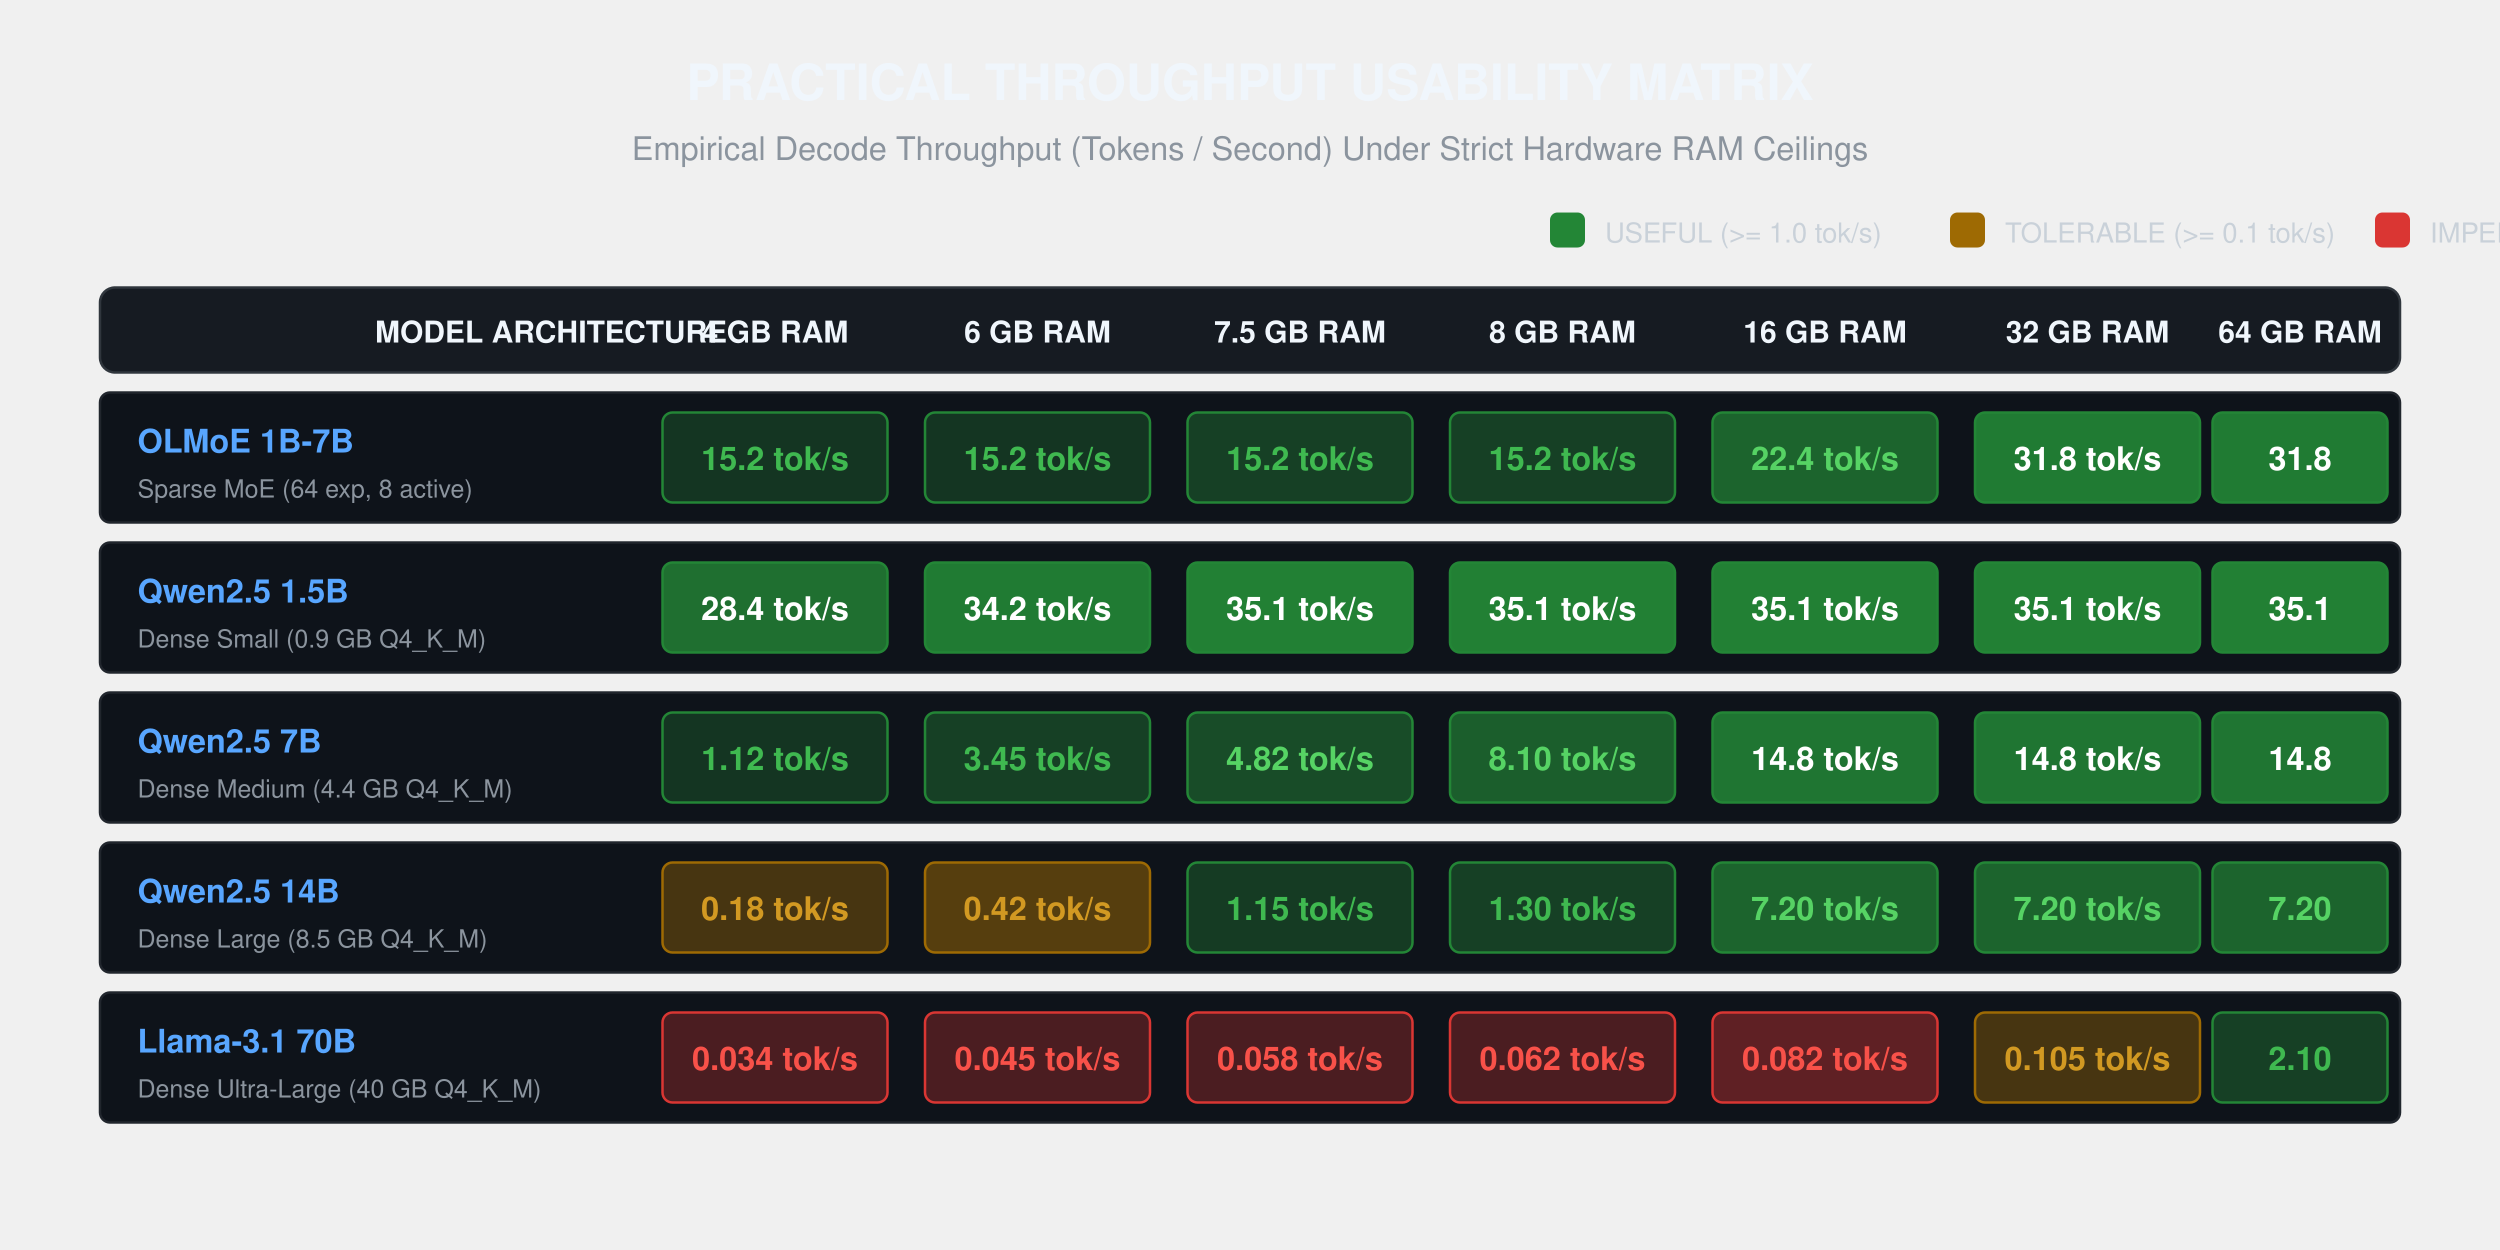
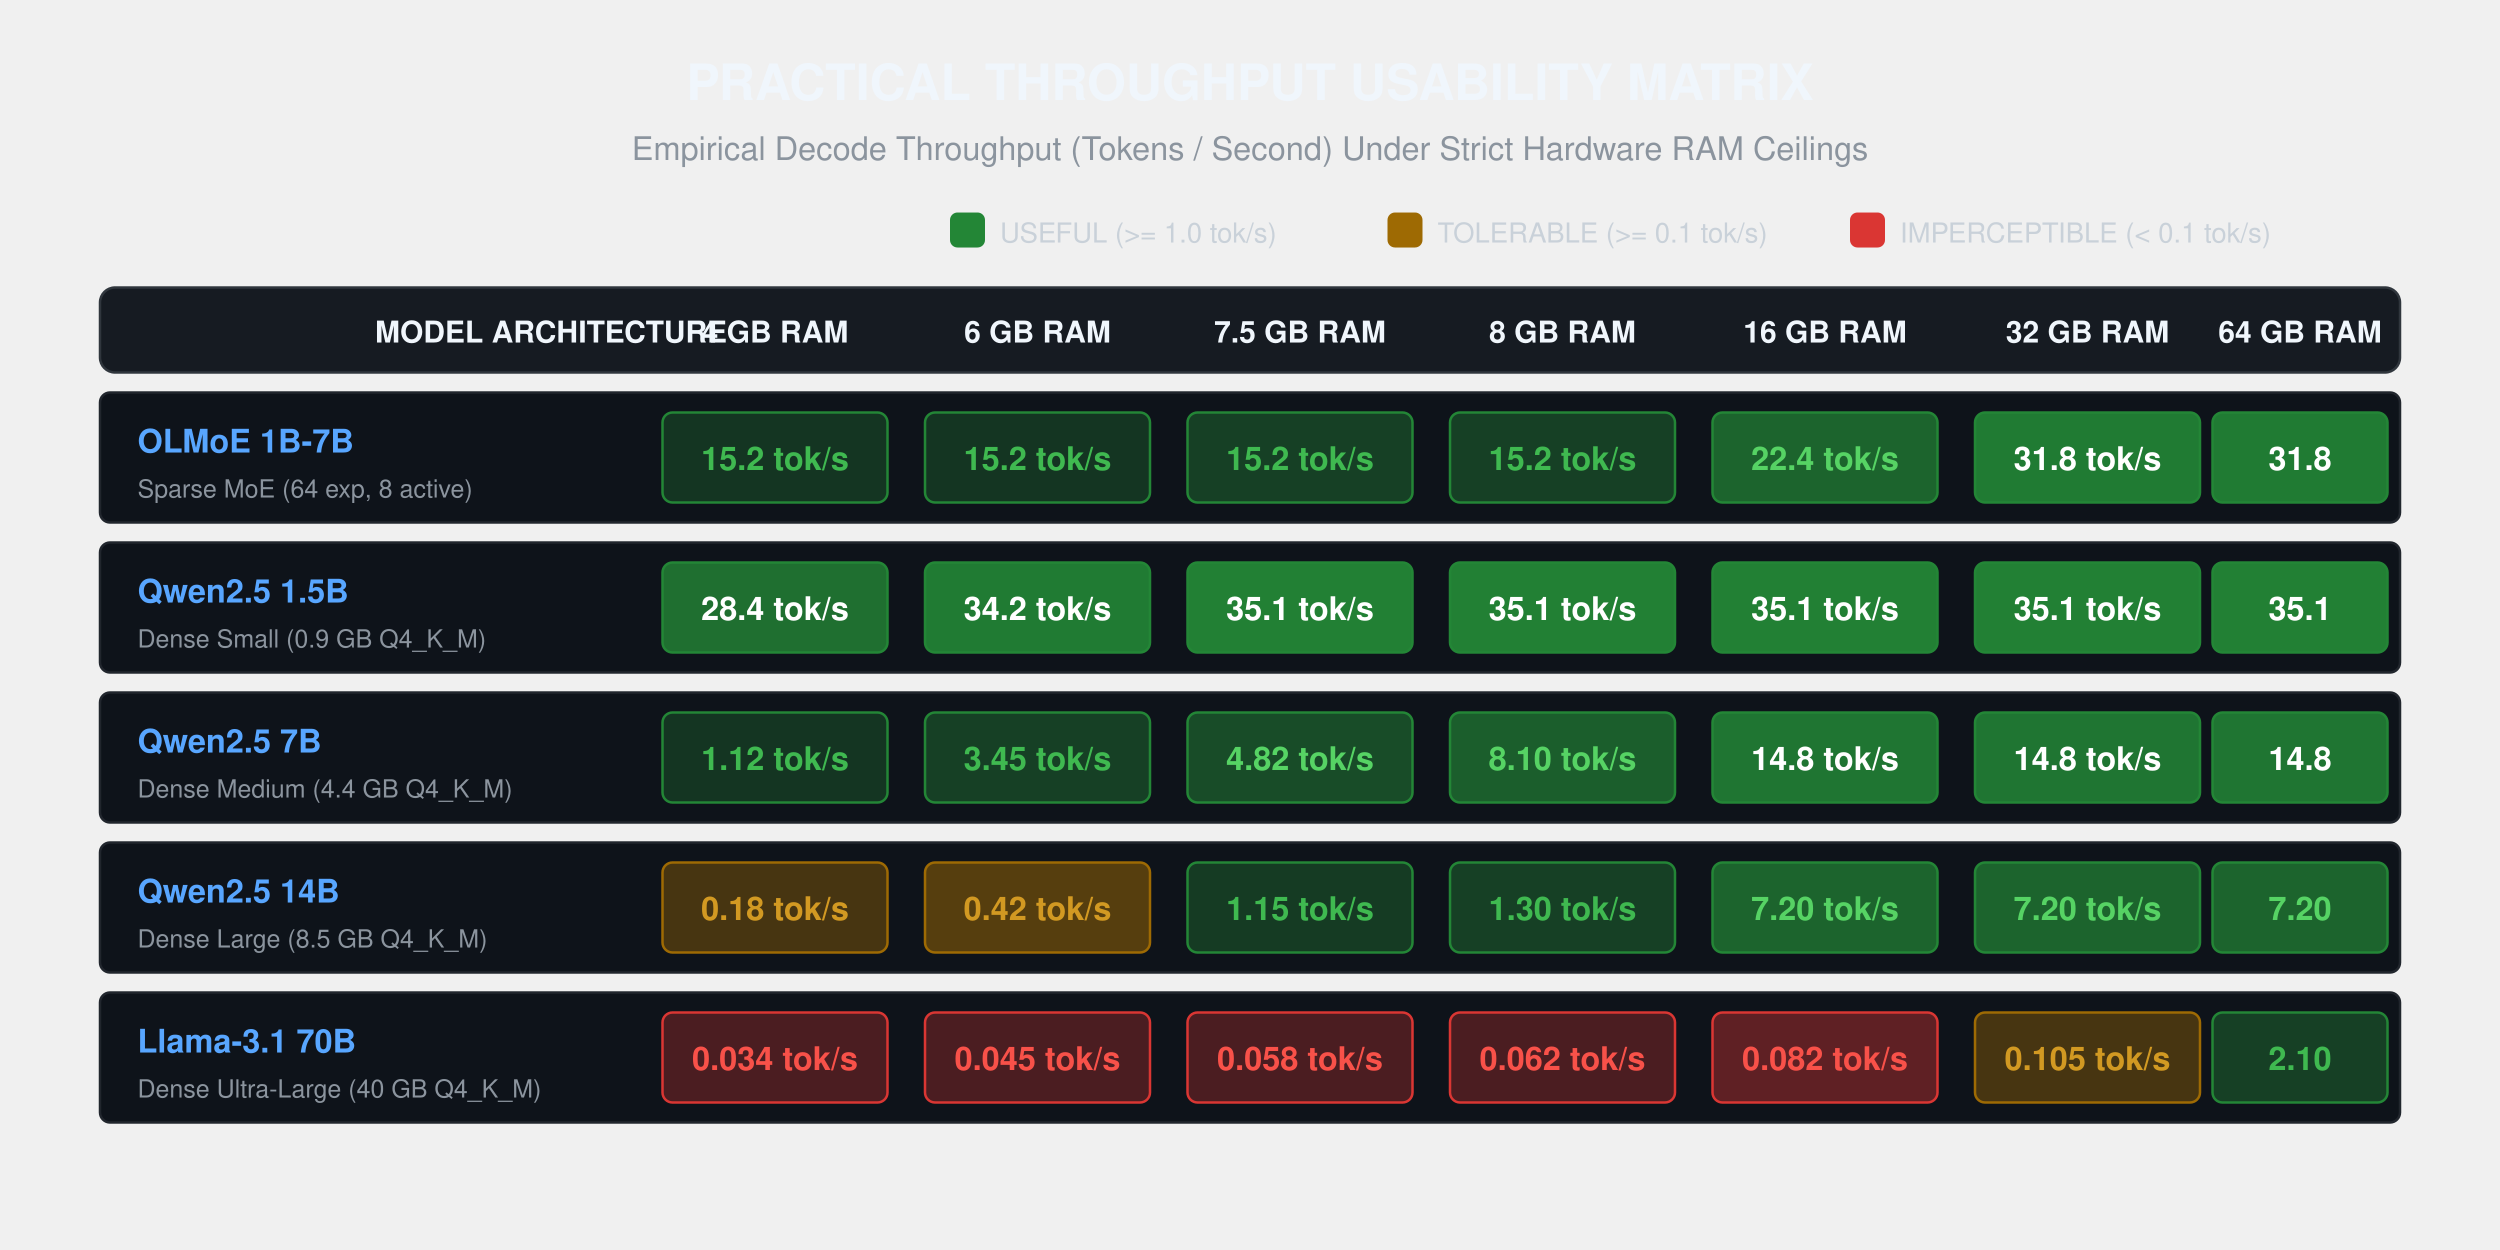
<svg xmlns="http://www.w3.org/2000/svg" viewBox="0 0 1000 500" width="100%" height="100%" style="background:#0d1117;font-family:-apple-system,BlinkMacSystemFont,'Segoe UI',Helvetica,Arial,sans-serif;">
  <text x="500" y="40" text-anchor="middle" fill="#f0f6fc" font-size="20" font-weight="700">PRACTICAL THROUGHPUT USABILITY MATRIX</text>
  <text x="500" y="64" text-anchor="middle" fill="#8b949e" font-size="13">Empirical Decode Throughput (Tokens / Second) Under Strict Hardware RAM Ceilings</text>
-   <g transform="translate(620, 85)">
+   <g transform="translate(380, 85)">
    <rect x="0" y="0" width="14" height="14" rx="3" fill="#238636" />
-     <text x="22" y="12" fill="#c9d1d9" font-size="11">USEFUL (&gt;= 1.0 tok/s)</text>
-     <rect x="160" y="0" width="14" height="14" rx="3" fill="#9e6a03" />
-     <text x="182" y="12" fill="#c9d1d9" font-size="11">TOLERABLE (&gt;= 0.1 tok/s)</text>
-     <rect x="330" y="0" width="14" height="14" rx="3" fill="#da3633" />
-     <text x="352" y="12" fill="#c9d1d9" font-size="11">IMPERCEPTIBLE (&lt; 0.1 tok/s)</text>
+     <text x="20" y="12" fill="#c9d1d9" font-size="11">USEFUL (&gt;= 1.0 tok/s)</text>
+     <rect x="175" y="0" width="14" height="14" rx="3" fill="#9e6a03" />
+     <text x="195" y="12" fill="#c9d1d9" font-size="11">TOLERABLE (&gt;= 0.1 tok/s)</text>
+     <rect x="360" y="0" width="14" height="14" rx="3" fill="#da3633" />
+     <text x="380" y="12" fill="#c9d1d9" font-size="11">IMPERCEPTIBLE (&lt; 0.1 tok/s)</text>
  </g>
  <g transform="translate(40, 115)">
    <rect x="0" y="0" width="920" height="34" rx="6" fill="#161b22" stroke="#30363d" />
    <text x="110" y="22" fill="#f0f6fc" font-size="12" font-weight="700">MODEL ARCHITECTURE</text>
    <text x="270" y="22" fill="#f0f6fc" font-size="12" font-weight="700" text-anchor="middle">4 GB RAM</text>
    <text x="375" y="22" fill="#f0f6fc" font-size="12" font-weight="700" text-anchor="middle">6 GB RAM</text>
    <text x="480" y="22" fill="#f0f6fc" font-size="12" font-weight="700" text-anchor="middle">7.5 GB RAM</text>
    <text x="585" y="22" fill="#f0f6fc" font-size="12" font-weight="700" text-anchor="middle">8 GB RAM</text>
    <text x="690" y="22" fill="#f0f6fc" font-size="12" font-weight="700" text-anchor="middle">16 GB RAM</text>
    <text x="795" y="22" fill="#f0f6fc" font-size="12" font-weight="700" text-anchor="middle">32 GB RAM</text>
    <text x="880" y="22" fill="#f0f6fc" font-size="12" font-weight="700" text-anchor="middle">64 GB RAM</text>
    <g transform="translate(0, 42)">
      <rect width="920" height="52" rx="4" fill="#0e131a" stroke="#21262d" />
      <text x="15" y="24" fill="#58a6ff" font-size="13" font-weight="700">OLMoE 1B-7B</text>
      <text x="15" y="42" fill="#8b949e" font-size="10">Sparse MoE (64 exp, 8 active)</text>
      <g transform="translate(225, 8)">
        <rect width="90" height="36" rx="4" fill="#238636" fill-opacity="0.3" stroke="#238636" />
        <text x="45" y="23" text-anchor="middle" fill="#3fb950" font-weight="700" font-size="13">15.2 tok/s</text>
      </g>
      <g transform="translate(330, 8)">
        <rect width="90" height="36" rx="4" fill="#238636" fill-opacity="0.3" stroke="#238636" />
        <text x="45" y="23" text-anchor="middle" fill="#3fb950" font-weight="700" font-size="13">15.2 tok/s</text>
      </g>
      <g transform="translate(435, 8)">
        <rect width="90" height="36" rx="4" fill="#238636" fill-opacity="0.4" stroke="#238636" />
        <text x="45" y="23" text-anchor="middle" fill="#3fb950" font-weight="700" font-size="13">15.2 tok/s</text>
      </g>
      <g transform="translate(540, 8)">
        <rect width="90" height="36" rx="4" fill="#238636" fill-opacity="0.4" stroke="#238636" />
        <text x="45" y="23" text-anchor="middle" fill="#3fb950" font-weight="700" font-size="13">15.2 tok/s</text>
      </g>
      <g transform="translate(645, 8)">
        <rect width="90" height="36" rx="4" fill="#238636" fill-opacity="0.7" stroke="#238636" />
        <text x="45" y="23" text-anchor="middle" fill="#56d364" font-weight="700" font-size="13">22.4 tok/s</text>
      </g>
      <g transform="translate(750, 8)">
        <rect width="90" height="36" rx="4" fill="#238636" fill-opacity="0.9" stroke="#238636" />
        <text x="45" y="23" text-anchor="middle" fill="#ffffff" font-weight="700" font-size="13">31.8 tok/s</text>
      </g>
      <g transform="translate(845, 8)">
        <rect width="70" height="36" rx="4" fill="#238636" fill-opacity="0.9" stroke="#238636" />
        <text x="35" y="23" text-anchor="middle" fill="#ffffff" font-weight="700" font-size="13">31.8</text>
      </g>
    </g>
    <g transform="translate(0, 102)">
      <rect width="920" height="52" rx="4" fill="#0e131a" stroke="#21262d" />
      <text x="15" y="24" fill="#58a6ff" font-size="13" font-weight="700">Qwen2.5 1.5B</text>
      <text x="15" y="42" fill="#8b949e" font-size="10">Dense Small (0.9 GB Q4_K_M)</text>
      <g transform="translate(225, 8)">
        <rect width="90" height="36" rx="4" fill="#238636" fill-opacity="0.8" stroke="#238636" />
        <text x="45" y="23" text-anchor="middle" fill="#ffffff" font-weight="700" font-size="13">28.4 tok/s</text>
      </g>
      <g transform="translate(330, 8)">
        <rect width="90" height="36" rx="4" fill="#238636" fill-opacity="0.9" stroke="#238636" />
        <text x="45" y="23" text-anchor="middle" fill="#ffffff" font-weight="700" font-size="13">34.2 tok/s</text>
      </g>
      <g transform="translate(435, 8)">
        <rect width="90" height="36" rx="4" fill="#238636" fill-opacity="0.95" stroke="#238636" />
        <text x="45" y="23" text-anchor="middle" fill="#ffffff" font-weight="700" font-size="13">35.1 tok/s</text>
      </g>
      <g transform="translate(540, 8)">
        <rect width="90" height="36" rx="4" fill="#238636" fill-opacity="0.95" stroke="#238636" />
        <text x="45" y="23" text-anchor="middle" fill="#ffffff" font-weight="700" font-size="13">35.1 tok/s</text>
      </g>
      <g transform="translate(645, 8)">
        <rect width="90" height="36" rx="4" fill="#238636" fill-opacity="0.95" stroke="#238636" />
        <text x="45" y="23" text-anchor="middle" fill="#ffffff" font-weight="700" font-size="13">35.1 tok/s</text>
      </g>
      <g transform="translate(750, 8)">
        <rect width="90" height="36" rx="4" fill="#238636" fill-opacity="0.95" stroke="#238636" />
        <text x="45" y="23" text-anchor="middle" fill="#ffffff" font-weight="700" font-size="13">35.1 tok/s</text>
      </g>
      <g transform="translate(845, 8)">
        <rect width="70" height="36" rx="4" fill="#238636" fill-opacity="0.95" stroke="#238636" />
        <text x="35" y="23" text-anchor="middle" fill="#ffffff" font-weight="700" font-size="13">35.1</text>
      </g>
    </g>
    <g transform="translate(0, 162)">
      <rect width="920" height="52" rx="4" fill="#0e131a" stroke="#21262d" />
      <text x="15" y="24" fill="#58a6ff" font-size="13" font-weight="700">Qwen2.5 7B</text>
      <text x="15" y="42" fill="#8b949e" font-size="10">Dense Medium (4.4 GB Q4_K_M)</text>
      <g transform="translate(225, 8)">
        <rect width="90" height="36" rx="4" fill="#238636" fill-opacity="0.3" stroke="#238636" />
        <text x="45" y="23" text-anchor="middle" fill="#3fb950" font-weight="700" font-size="13">1.12 tok/s</text>
      </g>
      <g transform="translate(330, 8)">
        <rect width="90" height="36" rx="4" fill="#238636" fill-opacity="0.4" stroke="#238636" />
        <text x="45" y="23" text-anchor="middle" fill="#3fb950" font-weight="700" font-size="13">3.45 tok/s</text>
      </g>
      <g transform="translate(435, 8)">
        <rect width="90" height="36" rx="4" fill="#238636" fill-opacity="0.5" stroke="#238636" />
        <text x="45" y="23" text-anchor="middle" fill="#56d364" font-weight="700" font-size="13">4.82 tok/s</text>
      </g>
      <g transform="translate(540, 8)">
        <rect width="90" height="36" rx="4" fill="#238636" fill-opacity="0.65" stroke="#238636" />
        <text x="45" y="23" text-anchor="middle" fill="#56d364" font-weight="700" font-size="13">8.10 tok/s</text>
      </g>
      <g transform="translate(645, 8)">
        <rect width="90" height="36" rx="4" fill="#238636" fill-opacity="0.85" stroke="#238636" />
        <text x="45" y="23" text-anchor="middle" fill="#ffffff" font-weight="700" font-size="13">14.8 tok/s</text>
      </g>
      <g transform="translate(750, 8)">
        <rect width="90" height="36" rx="4" fill="#238636" fill-opacity="0.85" stroke="#238636" />
        <text x="45" y="23" text-anchor="middle" fill="#ffffff" font-weight="700" font-size="13">14.8 tok/s</text>
      </g>
      <g transform="translate(845, 8)">
        <rect width="70" height="36" rx="4" fill="#238636" fill-opacity="0.85" stroke="#238636" />
        <text x="35" y="23" text-anchor="middle" fill="#ffffff" font-weight="700" font-size="13">14.8</text>
      </g>
    </g>
    <g transform="translate(0, 222)">
      <rect width="920" height="52" rx="4" fill="#0e131a" stroke="#21262d" />
      <text x="15" y="24" fill="#58a6ff" font-size="13" font-weight="700">Qwen2.5 14B</text>
      <text x="15" y="42" fill="#8b949e" font-size="10">Dense Large (8.5 GB Q4_K_M)</text>
      <g transform="translate(225, 8)">
        <rect width="90" height="36" rx="4" fill="#9e6a03" fill-opacity="0.4" stroke="#9e6a03" />
        <text x="45" y="23" text-anchor="middle" fill="#d29922" font-weight="700" font-size="13">0.18 tok/s</text>
      </g>
      <g transform="translate(330, 8)">
        <rect width="90" height="36" rx="4" fill="#9e6a03" fill-opacity="0.5" stroke="#9e6a03" />
        <text x="45" y="23" text-anchor="middle" fill="#d29922" font-weight="700" font-size="13">0.42 tok/s</text>
      </g>
      <g transform="translate(435, 8)">
        <rect width="90" height="36" rx="4" fill="#238636" fill-opacity="0.35" stroke="#238636" />
        <text x="45" y="23" text-anchor="middle" fill="#3fb950" font-weight="700" font-size="13">1.15 tok/s</text>
      </g>
      <g transform="translate(540, 8)">
        <rect width="90" height="36" rx="4" fill="#238636" fill-opacity="0.4" stroke="#238636" />
        <text x="45" y="23" text-anchor="middle" fill="#3fb950" font-weight="700" font-size="13">1.30 tok/s</text>
      </g>
      <g transform="translate(645, 8)">
        <rect width="90" height="36" rx="4" fill="#238636" fill-opacity="0.7" stroke="#238636" />
        <text x="45" y="23" text-anchor="middle" fill="#56d364" font-weight="700" font-size="13">7.20 tok/s</text>
      </g>
      <g transform="translate(750, 8)">
        <rect width="90" height="36" rx="4" fill="#238636" fill-opacity="0.7" stroke="#238636" />
        <text x="45" y="23" text-anchor="middle" fill="#56d364" font-weight="700" font-size="13">7.20 tok/s</text>
      </g>
      <g transform="translate(845, 8)">
        <rect width="70" height="36" rx="4" fill="#238636" fill-opacity="0.7" stroke="#238636" />
        <text x="35" y="23" text-anchor="middle" fill="#56d364" font-weight="700" font-size="13">7.20</text>
      </g>
    </g>
    <g transform="translate(0, 282)">
      <rect width="920" height="52" rx="4" fill="#0e131a" stroke="#21262d" />
      <text x="15" y="24" fill="#58a6ff" font-size="13" font-weight="700">Llama-3.1 70B</text>
      <text x="15" y="42" fill="#8b949e" font-size="10">Dense Ultra-Large (40 GB Q4_K_M)</text>
      <g transform="translate(225, 8)">
        <rect width="90" height="36" rx="4" fill="#da3633" fill-opacity="0.3" stroke="#da3633" />
        <text x="45" y="23" text-anchor="middle" fill="#f85149" font-weight="700" font-size="13">0.034 tok/s</text>
      </g>
      <g transform="translate(330, 8)">
        <rect width="90" height="36" rx="4" fill="#da3633" fill-opacity="0.3" stroke="#da3633" />
        <text x="45" y="23" text-anchor="middle" fill="#f85149" font-weight="700" font-size="13">0.045 tok/s</text>
      </g>
      <g transform="translate(435, 8)">
        <rect width="90" height="36" rx="4" fill="#da3633" fill-opacity="0.3" stroke="#da3633" />
        <text x="45" y="23" text-anchor="middle" fill="#f85149" font-weight="700" font-size="13">0.058 tok/s</text>
      </g>
      <g transform="translate(540, 8)">
        <rect width="90" height="36" rx="4" fill="#da3633" fill-opacity="0.3" stroke="#da3633" />
        <text x="45" y="23" text-anchor="middle" fill="#f85149" font-weight="700" font-size="13">0.062 tok/s</text>
      </g>
      <g transform="translate(645, 8)">
        <rect width="90" height="36" rx="4" fill="#da3633" fill-opacity="0.4" stroke="#da3633" />
        <text x="45" y="23" text-anchor="middle" fill="#f85149" font-weight="700" font-size="13">0.082 tok/s</text>
      </g>
      <g transform="translate(750, 8)">
        <rect width="90" height="36" rx="4" fill="#9e6a03" fill-opacity="0.4" stroke="#9e6a03" />
        <text x="45" y="23" text-anchor="middle" fill="#d29922" font-weight="700" font-size="13">0.105 tok/s</text>
      </g>
      <g transform="translate(845, 8)">
        <rect width="70" height="36" rx="4" fill="#238636" fill-opacity="0.4" stroke="#238636" />
        <text x="35" y="23" text-anchor="middle" fill="#3fb950" font-weight="700" font-size="13">2.10</text>
      </g>
    </g>
  </g>
</svg>
